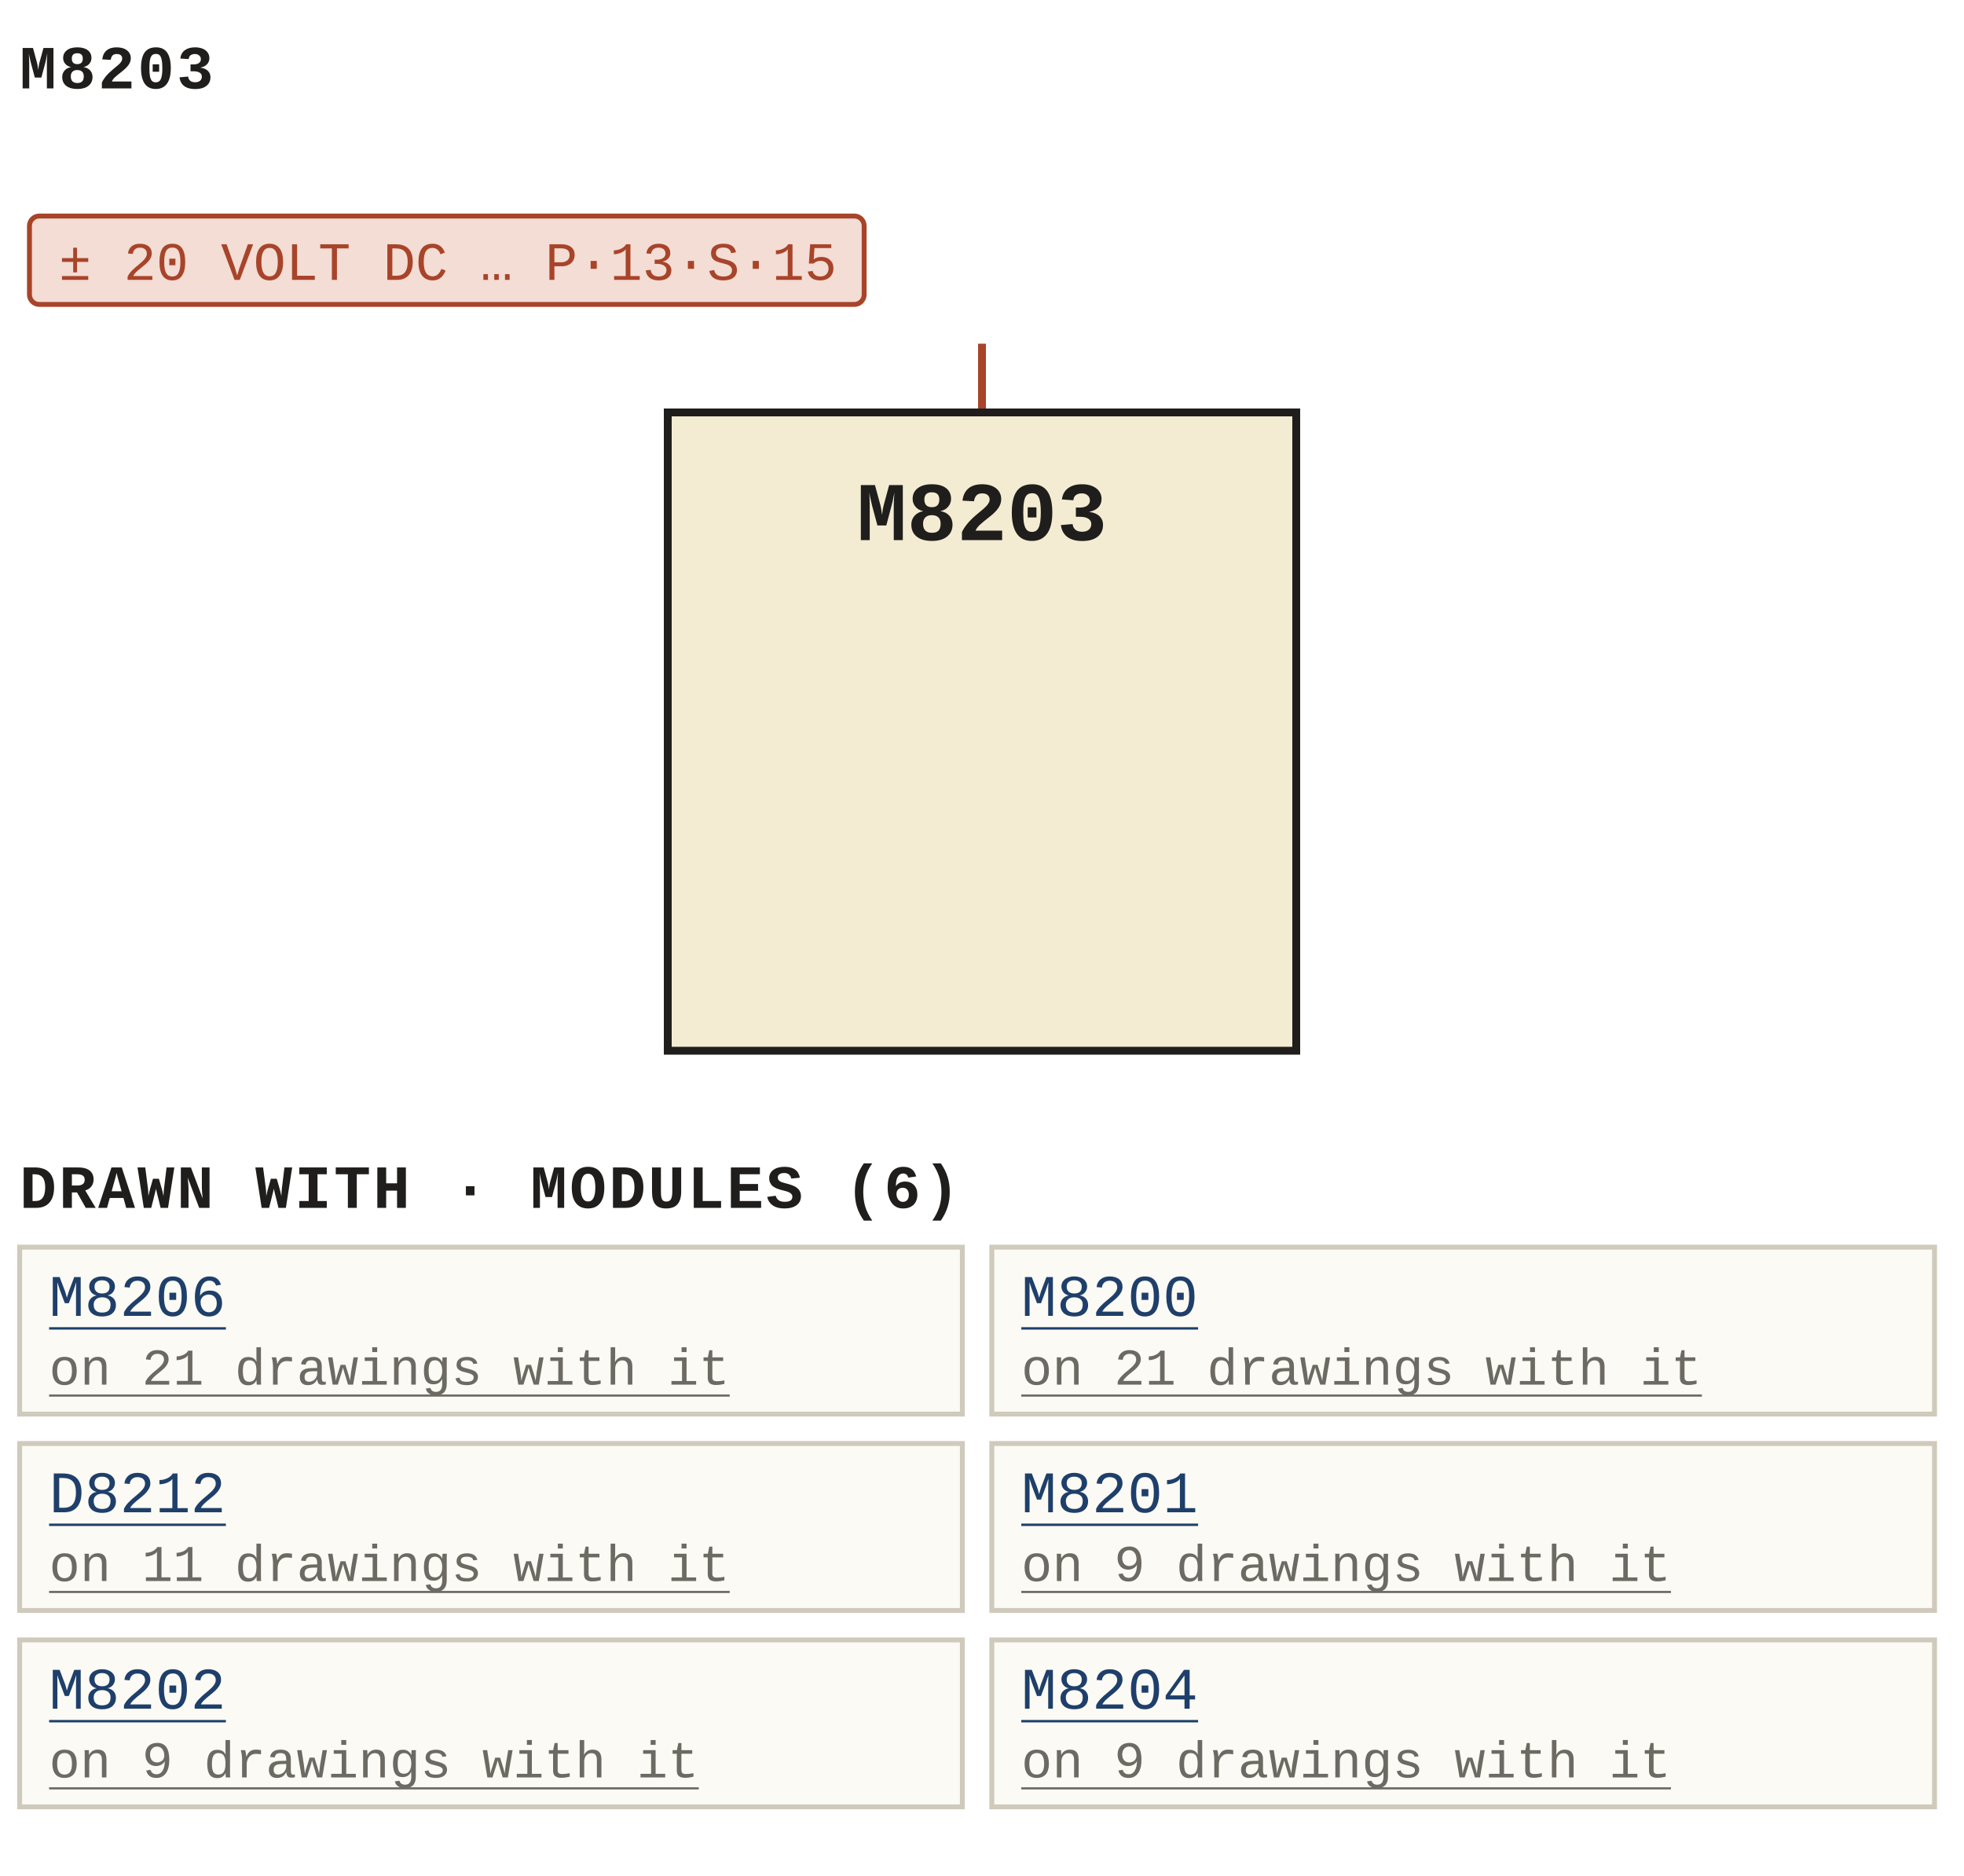
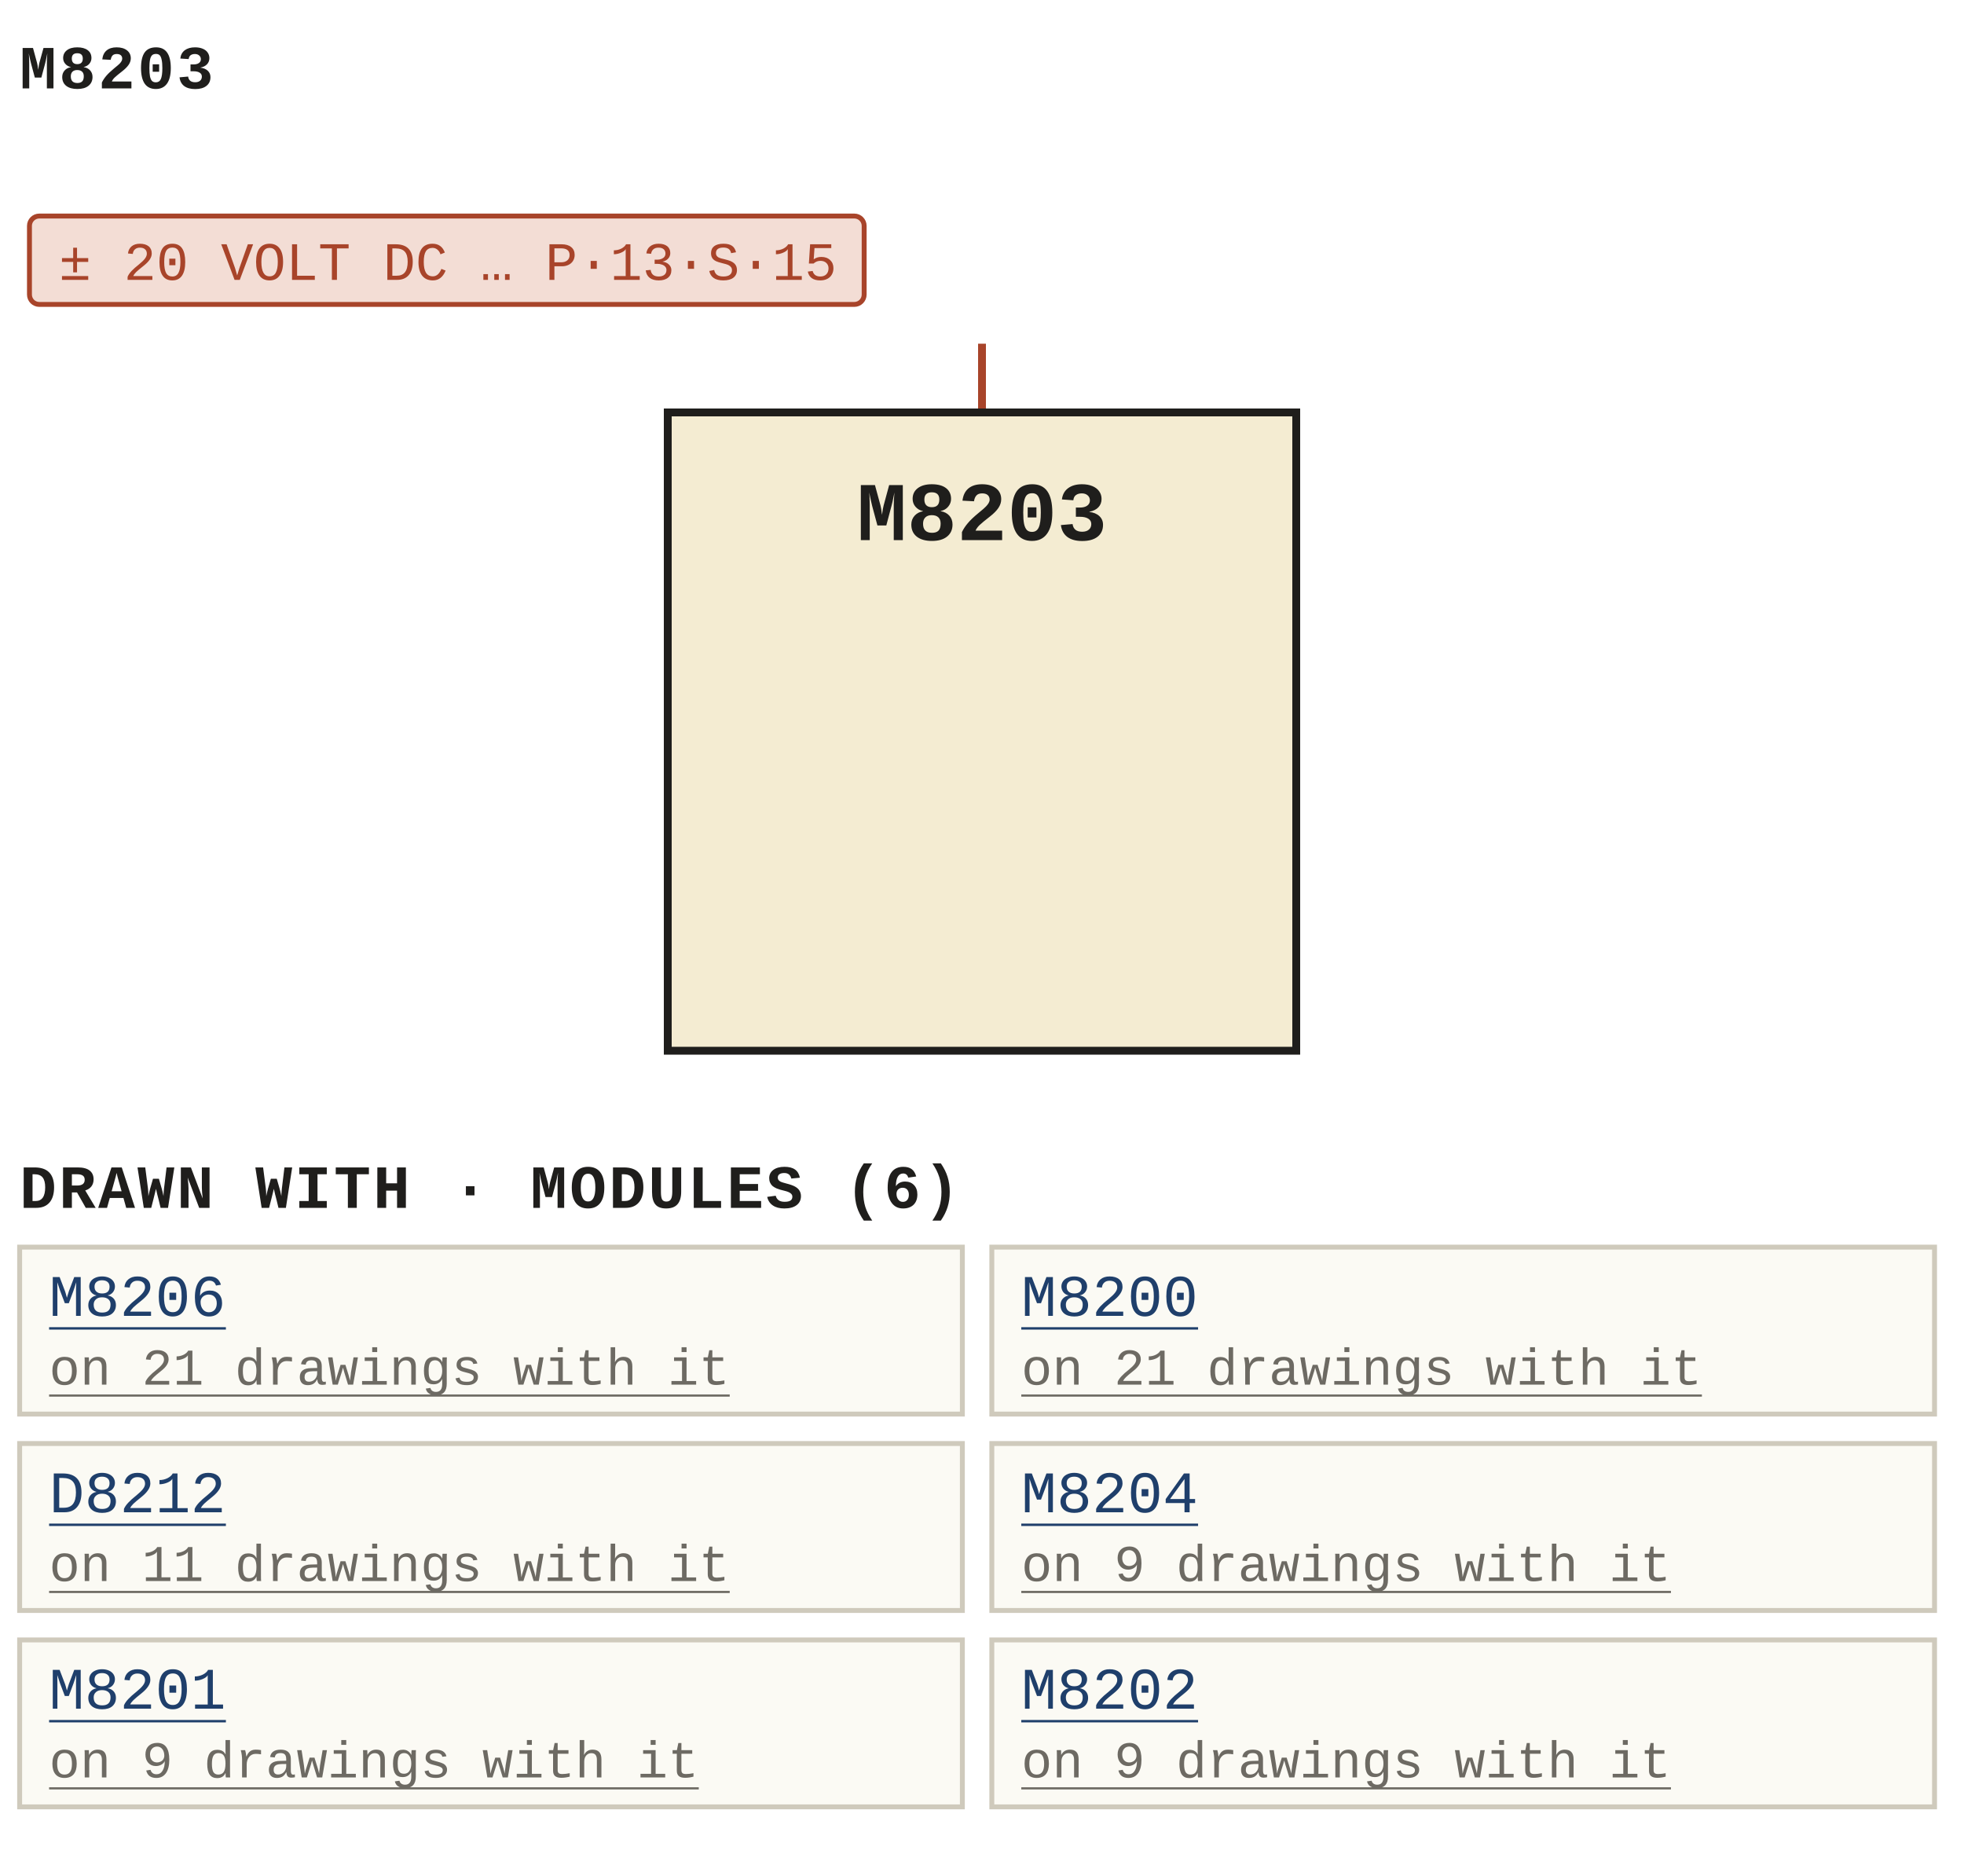
<svg xmlns="http://www.w3.org/2000/svg" class="wp" viewBox="0 0 400 382" width="400" height="382" role="img" aria-label="M8203 connections" style="width:100%;max-width:500px;height:auto;background:#fbfaf4">
  <style>.wp text{font-family:"Courier Prime","Courier New",Courier,monospace;fill:#1f1e1c;font-size:12px} .wp .f{fill:#6d6a63;font-size:10.5px} .wp .h{font-size:12.5px;font-weight:700;letter-spacing:.04em} .wp .b{font-size:17px;font-weight:700} .wp a text{fill:#1f3f6b;text-decoration:underline} .wp a:hover rect{fill:#efe9d2}</style>
  <text x="4" y="18" class="h">M8203</text>
  <rect x="6" y="44" width="170" height="18" rx="2" fill="#f3ddd5" stroke="#a8442a" />
  <text x="12" y="57" style="font-size:11px;fill:#a8442a">± 20 VOLT DC … P·13·S·15</text>
  <line x1="200.0" y1="70" x2="200.0" y2="84" stroke="#a8442a" stroke-width="1.6" />
  <rect x="136" y="84" width="128" height="130" fill="#f4ecd2" stroke="#1f1e1c" stroke-width="1.6" />
  <text x="200.0" y="110" class="b" text-anchor="middle">M8203</text>
  <text x="4" y="246" class="h">DRAWN WITH · MODULES (6)</text>
  <a href="../../PAGES/M8206.html">
    <rect x="4" y="254" width="192" height="34" fill="#fbfaf4" stroke="#cfcabc" />
    <text x="10" y="268">M8206</text>
    <text x="10" y="282" class="f">on 21 drawings with it</text>
  </a>
  <a href="../../PAGES/M8200.html">
    <rect x="202" y="254" width="192" height="34" fill="#fbfaf4" stroke="#cfcabc" />
    <text x="208" y="268">M8200</text>
    <text x="208" y="282" class="f">on 21 drawings with it</text>
  </a>
  <a href="../../PAGES/D8212.html">
    <rect x="4" y="294" width="192" height="34" fill="#fbfaf4" stroke="#cfcabc" />
    <text x="10" y="308">D8212</text>
    <text x="10" y="322" class="f">on 11 drawings with it</text>
  </a>
-   <a href="../../PAGES/M8201.html">
+   <a href="../../PAGES/M8204.html">
    <rect x="202" y="294" width="192" height="34" fill="#fbfaf4" stroke="#cfcabc" />
-     <text x="208" y="308">M8201</text>
+     <text x="208" y="308">M8204</text>
    <text x="208" y="322" class="f">on 9 drawings with it</text>
  </a>
-   <a href="../../PAGES/M8202.html">
+   <a href="../../PAGES/M8201.html">
    <rect x="4" y="334" width="192" height="34" fill="#fbfaf4" stroke="#cfcabc" />
-     <text x="10" y="348">M8202</text>
+     <text x="10" y="348">M8201</text>
    <text x="10" y="362" class="f">on 9 drawings with it</text>
  </a>
-   <a href="../../PAGES/M8204.html">
+   <a href="../../PAGES/M8202.html">
    <rect x="202" y="334" width="192" height="34" fill="#fbfaf4" stroke="#cfcabc" />
-     <text x="208" y="348">M8204</text>
+     <text x="208" y="348">M8202</text>
    <text x="208" y="362" class="f">on 9 drawings with it</text>
  </a>
</svg>
